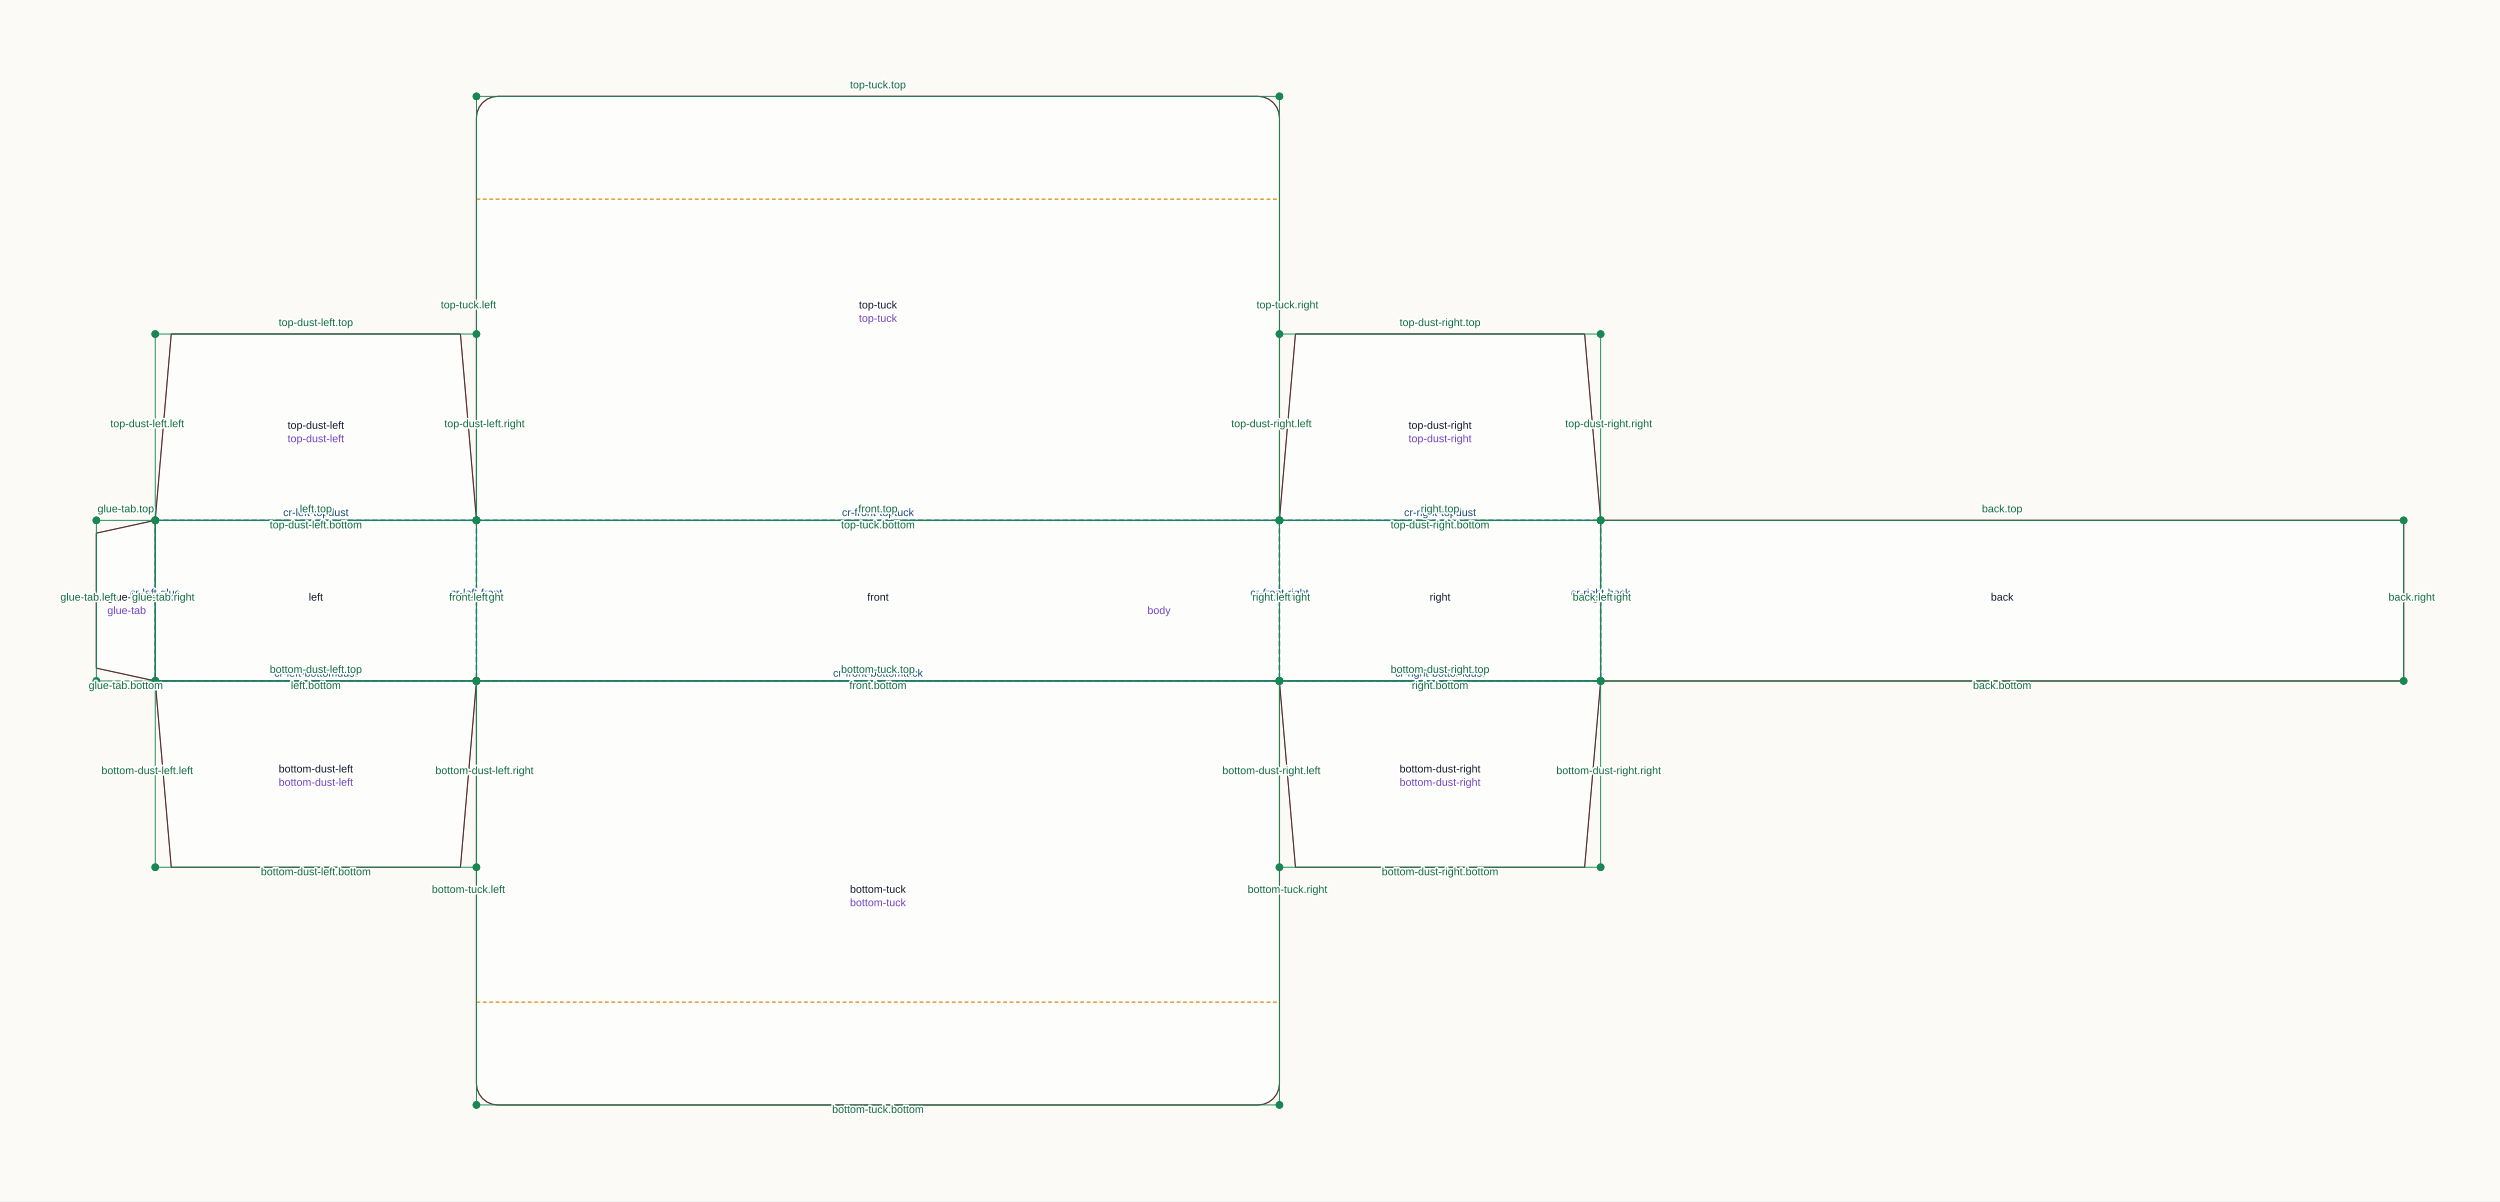
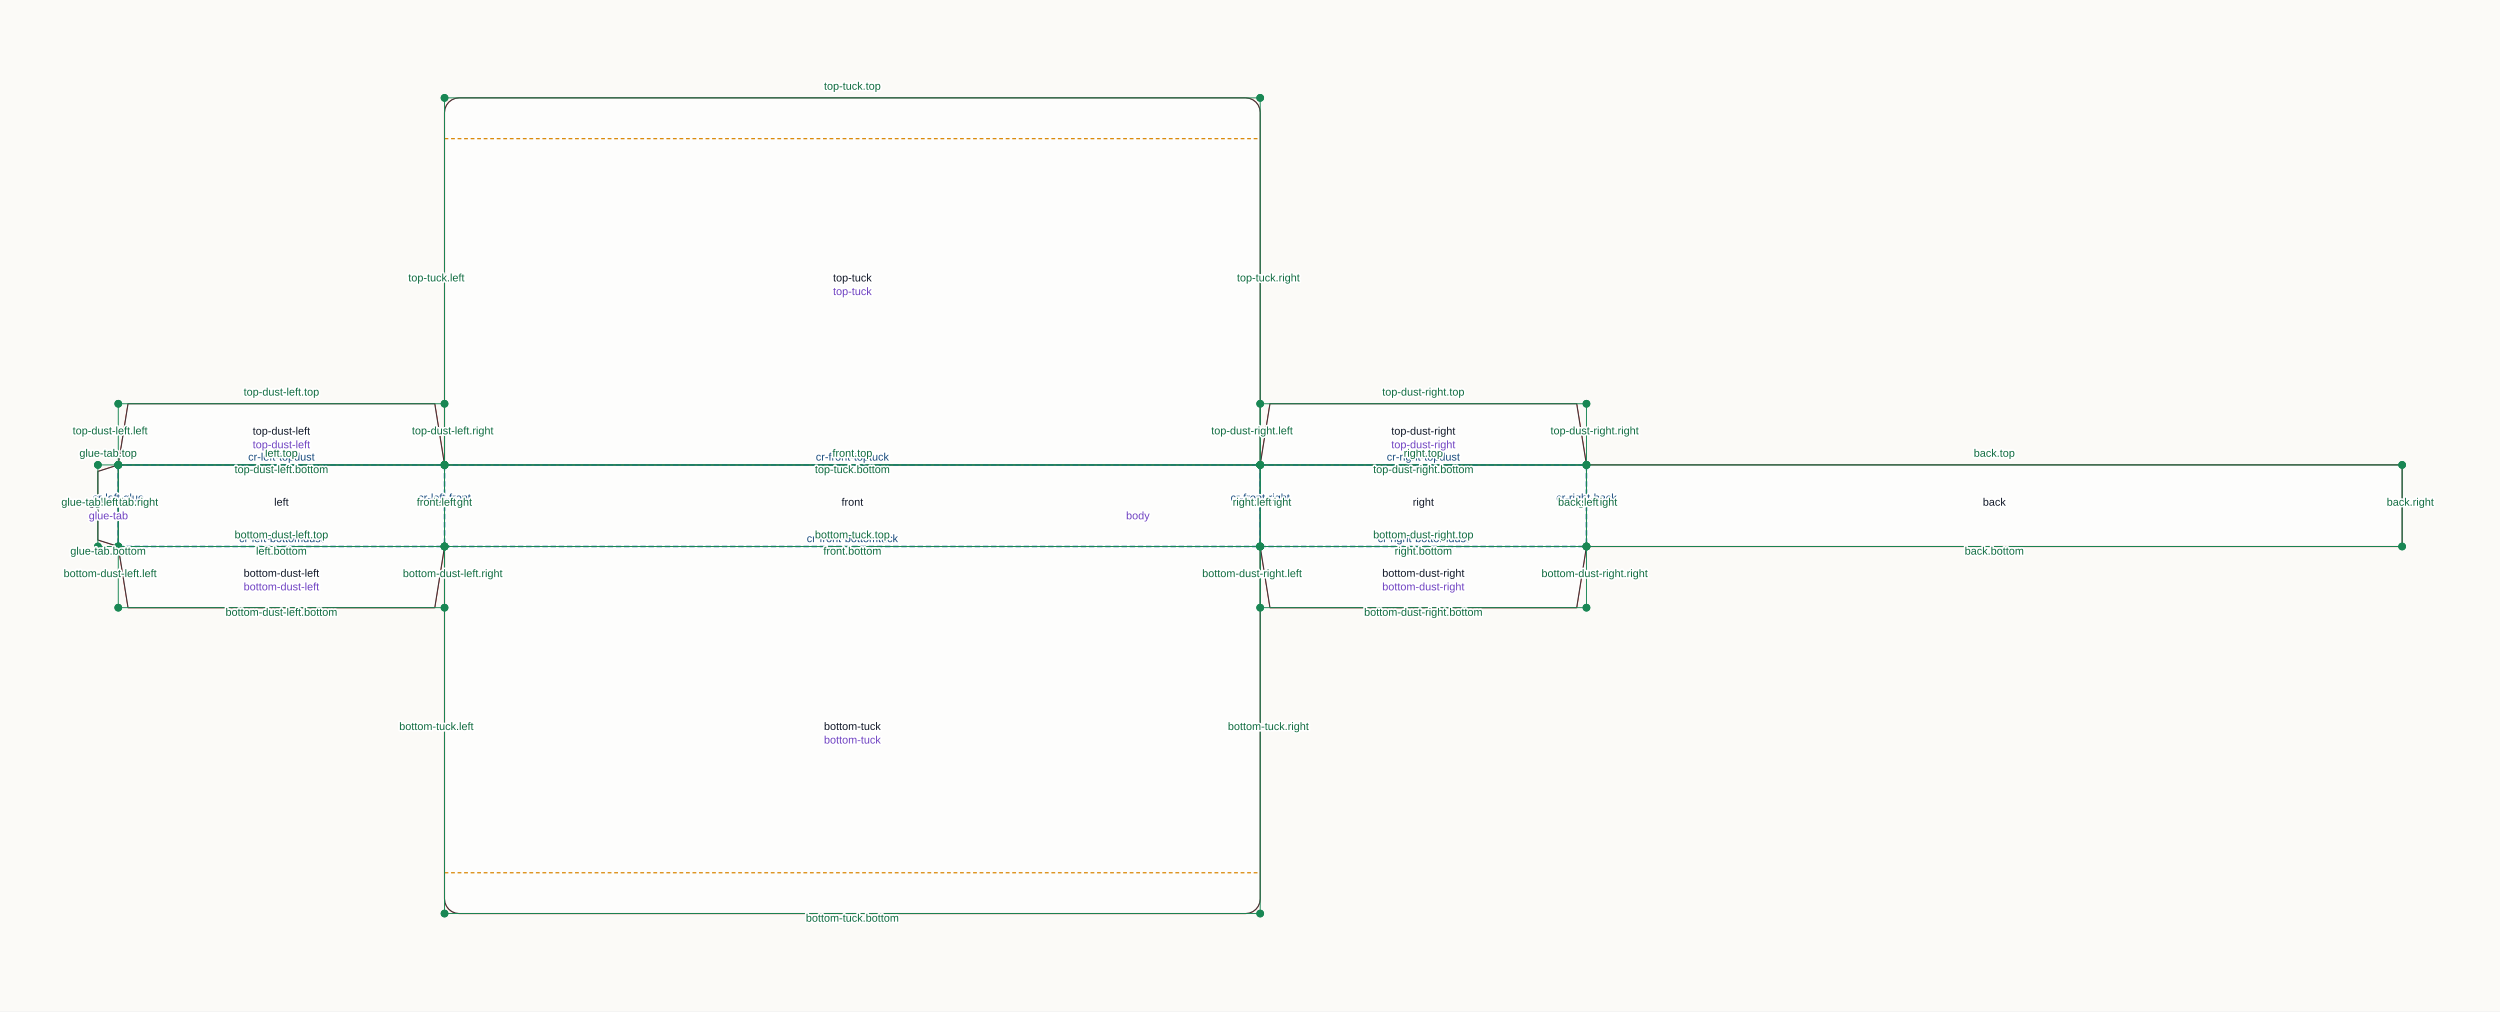
- <svg xmlns="http://www.w3.org/2000/svg" width="934mm" height="448.8mm" viewBox="0 0 934 448.8">
-   <rect x="0" y="0" width="934" height="448.8" fill="#fbfaf7" />
+ <svg xmlns="http://www.w3.org/2000/svg" width="919.5mm" height="372mm" viewBox="0 0 919.5 372">
+   <rect x="0" y="0" width="919.5" height="372" fill="#fbfaf7" />
  <g transform="translate(36 36)">
    <g id="cut-paths" stroke="#d12f2f" stroke-width="0.45" fill="none">
-       <polyline points="562,158.4 862,158.4" />
-       <polyline points="862,158.4 862,218.4" />
-       <polyline points="862,218.4 562,218.4" />
-       <polyline points="0,163.2 22,158.4" />
-       <polyline points="22,218.4 0,213.6" />
-       <polyline points="0,213.6 0,163.2" />
-       <polyline points="142,158.4 142,8" />
-       <polyline points="142,8 142.273,5.929" />
-       <polyline points="142.273,5.929 143.072,4" />
-       <polyline points="143.072,4 144.343,2.343" />
-       <polyline points="144.343,2.343 146,1.072" />
-       <polyline points="146,1.072 147.929,0.273" />
-       <polyline points="147.929,0.273 150,0" />
-       <polyline points="150,0 434,0" />
-       <polyline points="434,0 436.071,0.273" />
-       <polyline points="436.071,0.273 438,1.072" />
-       <polyline points="438,1.072 439.657,2.343" />
-       <polyline points="439.657,2.343 440.928,4" />
-       <polyline points="440.928,4 441.727,5.929" />
-       <polyline points="441.727,5.929 442,8" />
-       <polyline points="442,8 442,158.4" />
-       <polyline points="22,158.4 28,88.8" />
-       <polyline points="28,88.8 136,88.8" />
-       <polyline points="136,88.8 142,158.4" />
-       <polyline points="442,158.4 448,88.8" />
-       <polyline points="448,88.8 556,88.8" />
-       <polyline points="556,88.8 562,158.4" />
-       <polyline points="142,218.4 142,368.8" />
-       <polyline points="142,368.8 142.273,370.871" />
-       <polyline points="142.273,370.871 143.072,372.8" />
-       <polyline points="143.072,372.8 144.343,374.457" />
-       <polyline points="144.343,374.457 146,375.728" />
-       <polyline points="146,375.728 147.929,376.527" />
-       <polyline points="147.929,376.527 150,376.8" />
-       <polyline points="150,376.8 434,376.8" />
-       <polyline points="434,376.8 436.071,376.527" />
-       <polyline points="436.071,376.527 438,375.728" />
-       <polyline points="438,375.728 439.657,374.457" />
-       <polyline points="439.657,374.457 440.928,372.8" />
-       <polyline points="440.928,372.8 441.727,370.871" />
-       <polyline points="441.727,370.871 442,368.8" />
-       <polyline points="442,368.8 442,218.4" />
-       <polyline points="22,218.4 28,288" />
-       <polyline points="28,288 136,288" />
-       <polyline points="136,288 142,218.4" />
-       <polyline points="442,218.4 448,288" />
-       <polyline points="448,288 556,288" />
-       <polyline points="556,288 562,218.4" />
+       <polyline points="547.5,135 847.5,135" />
+       <polyline points="847.5,135 847.5,165" />
+       <polyline points="847.5,165 547.5,165" />
+       <polyline points="0,137.4 7.5,135" />
+       <polyline points="7.5,165 0,162.6" />
+       <polyline points="0,162.6 0,137.4" />
+       <polyline points="127.5,135 127.5,5.4" />
+       <polyline points="127.5,5.4 127.684,4.002" />
+       <polyline points="127.684,4.002 128.223,2.7" />
+       <polyline points="128.223,2.7 129.082,1.582" />
+       <polyline points="129.082,1.582 130.2,0.723" />
+       <polyline points="130.2,0.723 131.502,0.184" />
+       <polyline points="131.502,0.184 132.9,0" />
+       <polyline points="132.9,0 422.1,0" />
+       <polyline points="422.1,0 423.498,0.184" />
+       <polyline points="423.498,0.184 424.8,0.723" />
+       <polyline points="424.8,0.723 425.918,1.582" />
+       <polyline points="425.918,1.582 426.777,2.7" />
+       <polyline points="426.777,2.7 427.316,4.002" />
+       <polyline points="427.316,4.002 427.5,5.4" />
+       <polyline points="427.5,5.4 427.5,135" />
+       <polyline points="7.5,135 11.1,112.5" />
+       <polyline points="11.1,112.5 123.9,112.5" />
+       <polyline points="123.9,112.5 127.5,135" />
+       <polyline points="427.5,135 431.1,112.5" />
+       <polyline points="431.1,112.5 543.9,112.5" />
+       <polyline points="543.9,112.5 547.5,135" />
+       <polyline points="127.5,165 127.5,294.6" />
+       <polyline points="127.5,294.6 127.684,295.998" />
+       <polyline points="127.684,295.998 128.223,297.3" />
+       <polyline points="128.223,297.3 129.082,298.418" />
+       <polyline points="129.082,298.418 130.2,299.277" />
+       <polyline points="130.2,299.277 131.502,299.816" />
+       <polyline points="131.502,299.816 132.9,300" />
+       <polyline points="132.9,300 422.1,300" />
+       <polyline points="422.1,300 423.498,299.816" />
+       <polyline points="423.498,299.816 424.8,299.277" />
+       <polyline points="424.8,299.277 425.918,298.418" />
+       <polyline points="425.918,298.418 426.777,297.3" />
+       <polyline points="426.777,297.3 427.316,295.998" />
+       <polyline points="427.316,295.998 427.5,294.6" />
+       <polyline points="427.5,294.6 427.5,165" />
+       <polyline points="7.5,165 11.1,187.5" />
+       <polyline points="11.1,187.5 123.9,187.5" />
+       <polyline points="123.9,187.5 127.5,165" />
+       <polyline points="427.5,165 431.1,187.5" />
+       <polyline points="431.1,187.5 543.9,187.5" />
+       <polyline points="543.9,187.5 547.5,165" />
    </g>
    <g id="face-outlines" fill="rgba(255,255,255,0.6)" stroke="#2f3437" stroke-width="0.35">
-       <polygon points="22,158.4 142,158.4 142,218.4 22,218.4" />
-       <polygon points="142,158.4 442,158.4 442,218.4 142,218.4" />
-       <polygon points="442,158.4 562,158.4 562,218.4 442,218.4" />
-       <polygon points="562,158.4 862,158.4 862,218.4 562,218.4" />
-       <polygon points="0,163.2 22,158.4 22,218.4 0,213.6" />
-       <polygon points="142,158.4 142,8 142.273,5.929 143.072,4 144.343,2.343 146,1.072 147.929,0.273 150,0 434,0 436.071,0.273 438,1.072 439.657,2.343 440.928,4 441.727,5.929 442,8 442,158.4" />
-       <polygon points="22,158.4 28,88.8 136,88.8 142,158.4" />
-       <polygon points="442,158.4 448,88.8 556,88.8 562,158.4" />
-       <polygon points="142,218.4 142,368.8 142.273,370.871 143.072,372.8 144.343,374.457 146,375.728 147.929,376.527 150,376.8 434,376.8 436.071,376.527 438,375.728 439.657,374.457 440.928,372.8 441.727,370.871 442,368.8 442,218.4" />
-       <polygon points="22,218.4 28,288 136,288 142,218.4" />
-       <polygon points="442,218.4 448,288 556,288 562,218.4" />
+       <polygon points="7.5,135 127.5,135 127.5,165 7.5,165" />
+       <polygon points="127.5,135 427.5,135 427.5,165 127.5,165" />
+       <polygon points="427.5,135 547.5,135 547.5,165 427.5,165" />
+       <polygon points="547.5,135 847.5,135 847.5,165 547.5,165" />
+       <polygon points="0,137.4 7.5,135 7.5,165 0,162.6" />
+       <polygon points="127.5,135 127.5,5.4 127.684,4.002 128.223,2.7 129.082,1.582 130.2,0.723 131.502,0.184 132.9,0 422.1,0 423.498,0.184 424.8,0.723 425.918,1.582 426.777,2.7 427.316,4.002 427.5,5.4 427.5,135" />
+       <polygon points="7.5,135 11.1,112.5 123.9,112.5 127.5,135" />
+       <polygon points="427.5,135 431.1,112.5 543.9,112.5 547.5,135" />
+       <polygon points="127.5,165 127.5,294.6 127.684,295.998 128.223,297.3 129.082,298.418 130.2,299.277 131.502,299.816 132.9,300 422.1,300 423.498,299.816 424.8,299.277 425.918,298.418 426.777,297.3 427.316,295.998 427.5,294.6 427.5,165" />
+       <polygon points="7.5,165 11.1,187.5 123.9,187.5 127.5,165" />
+       <polygon points="427.5,165 431.1,187.5 543.9,187.5 547.5,165" />
    </g>
    <g id="structural-creases" stroke="#2364aa" stroke-width="0.55" stroke-dasharray="2 1">
-       <line x1="142" y1="158.4" x2="142" y2="218.4" />
-       <line x1="442" y1="158.4" x2="442" y2="218.4" />
-       <line x1="562" y1="158.4" x2="562" y2="218.4" />
-       <line x1="22" y1="158.4" x2="22" y2="218.4" />
-       <line x1="142" y1="158.4" x2="442" y2="158.4" />
-       <line x1="22" y1="158.4" x2="142" y2="158.4" />
-       <line x1="442" y1="158.4" x2="562" y2="158.4" />
-       <line x1="142" y1="218.4" x2="442" y2="218.4" />
-       <line x1="22" y1="218.4" x2="142" y2="218.4" />
-       <line x1="442" y1="218.4" x2="562" y2="218.4" />
+       <line x1="127.5" y1="135" x2="127.5" y2="165" />
+       <line x1="427.5" y1="135" x2="427.5" y2="165" />
+       <line x1="547.5" y1="135" x2="547.5" y2="165" />
+       <line x1="7.5" y1="135" x2="7.5" y2="165" />
+       <line x1="127.5" y1="135" x2="427.5" y2="135" />
+       <line x1="7.5" y1="135" x2="127.5" y2="135" />
+       <line x1="427.5" y1="135" x2="547.5" y2="135" />
+       <line x1="127.5" y1="165" x2="427.5" y2="165" />
+       <line x1="7.5" y1="165" x2="127.5" y2="165" />
+       <line x1="427.5" y1="165" x2="547.5" y2="165" />
    </g>
    <g id="internal-score-lines" stroke="#d88400" stroke-width="0.45" stroke-dasharray="1.4 1">
-       <line x1="142" y1="38.4" x2="442" y2="38.4" />
-       <line x1="142" y1="338.4" x2="442" y2="338.4" />
+       <line x1="127.5" y1="15" x2="427.5" y2="15" />
+       <line x1="127.5" y1="285" x2="427.5" y2="285" />
    </g>
    <g id="anchors" stroke="#198754" fill="#198754" stroke-width="0.35">
-       <line x1="22" y1="158.4" x2="142" y2="158.4" />
-       <circle cx="22" cy="158.4" r="1.25" />
-       <circle cx="142" cy="158.4" r="1.25" />
-       <line x1="142" y1="158.4" x2="142" y2="218.4" />
-       <circle cx="142" cy="158.4" r="1.25" />
-       <circle cx="142" cy="218.4" r="1.25" />
-       <line x1="22" y1="218.4" x2="142" y2="218.4" />
-       <circle cx="22" cy="218.4" r="1.25" />
-       <circle cx="142" cy="218.4" r="1.25" />
-       <line x1="22" y1="158.4" x2="22" y2="218.4" />
-       <circle cx="22" cy="158.4" r="1.25" />
-       <circle cx="22" cy="218.4" r="1.25" />
-       <line x1="142" y1="158.4" x2="442" y2="158.4" />
-       <circle cx="142" cy="158.4" r="1.25" />
-       <circle cx="442" cy="158.4" r="1.25" />
-       <line x1="442" y1="158.4" x2="442" y2="218.4" />
-       <circle cx="442" cy="158.4" r="1.25" />
-       <circle cx="442" cy="218.4" r="1.25" />
-       <line x1="142" y1="218.4" x2="442" y2="218.4" />
-       <circle cx="142" cy="218.4" r="1.25" />
-       <circle cx="442" cy="218.4" r="1.25" />
-       <line x1="142" y1="158.4" x2="142" y2="218.4" />
-       <circle cx="142" cy="158.4" r="1.25" />
-       <circle cx="142" cy="218.4" r="1.25" />
-       <line x1="442" y1="158.4" x2="562" y2="158.4" />
-       <circle cx="442" cy="158.4" r="1.25" />
-       <circle cx="562" cy="158.4" r="1.25" />
-       <line x1="562" y1="158.4" x2="562" y2="218.4" />
-       <circle cx="562" cy="158.4" r="1.25" />
-       <circle cx="562" cy="218.4" r="1.25" />
-       <line x1="442" y1="218.4" x2="562" y2="218.4" />
-       <circle cx="442" cy="218.4" r="1.25" />
-       <circle cx="562" cy="218.4" r="1.25" />
-       <line x1="442" y1="158.4" x2="442" y2="218.4" />
-       <circle cx="442" cy="158.4" r="1.25" />
-       <circle cx="442" cy="218.4" r="1.25" />
-       <line x1="562" y1="158.4" x2="862" y2="158.4" />
-       <circle cx="562" cy="158.4" r="1.25" />
-       <circle cx="862" cy="158.4" r="1.25" />
-       <line x1="862" y1="158.4" x2="862" y2="218.4" />
-       <circle cx="862" cy="158.4" r="1.25" />
-       <circle cx="862" cy="218.4" r="1.25" />
-       <line x1="562" y1="218.4" x2="862" y2="218.4" />
-       <circle cx="562" cy="218.4" r="1.25" />
-       <circle cx="862" cy="218.4" r="1.25" />
-       <line x1="562" y1="158.4" x2="562" y2="218.4" />
-       <circle cx="562" cy="158.4" r="1.25" />
-       <circle cx="562" cy="218.4" r="1.25" />
-       <line x1="0" y1="158.4" x2="22" y2="158.4" />
-       <circle cx="0" cy="158.4" r="1.25" />
-       <circle cx="22" cy="158.4" r="1.25" />
-       <line x1="22" y1="158.4" x2="22" y2="218.4" />
-       <circle cx="22" cy="158.4" r="1.25" />
-       <circle cx="22" cy="218.4" r="1.25" />
-       <line x1="0" y1="218.4" x2="22" y2="218.4" />
-       <circle cx="0" cy="218.4" r="1.25" />
-       <circle cx="22" cy="218.4" r="1.25" />
-       <line x1="0" y1="158.4" x2="0" y2="218.4" />
-       <circle cx="0" cy="158.4" r="1.25" />
-       <circle cx="0" cy="218.4" r="1.25" />
-       <line x1="142" y1="0" x2="442" y2="0" />
-       <circle cx="142" cy="0" r="1.25" />
-       <circle cx="442" cy="0" r="1.25" />
-       <line x1="442" y1="0" x2="442" y2="158.4" />
-       <circle cx="442" cy="0" r="1.25" />
-       <circle cx="442" cy="158.4" r="1.25" />
-       <line x1="142" y1="158.4" x2="442" y2="158.4" />
-       <circle cx="142" cy="158.4" r="1.25" />
-       <circle cx="442" cy="158.4" r="1.25" />
-       <line x1="142" y1="0" x2="142" y2="158.4" />
-       <circle cx="142" cy="0" r="1.25" />
-       <circle cx="142" cy="158.4" r="1.25" />
-       <line x1="22" y1="88.8" x2="142" y2="88.8" />
-       <circle cx="22" cy="88.8" r="1.25" />
-       <circle cx="142" cy="88.8" r="1.25" />
-       <line x1="142" y1="88.8" x2="142" y2="158.4" />
-       <circle cx="142" cy="88.8" r="1.25" />
-       <circle cx="142" cy="158.4" r="1.25" />
-       <line x1="22" y1="158.4" x2="142" y2="158.4" />
-       <circle cx="22" cy="158.4" r="1.25" />
-       <circle cx="142" cy="158.4" r="1.25" />
-       <line x1="22" y1="88.8" x2="22" y2="158.4" />
-       <circle cx="22" cy="88.8" r="1.25" />
-       <circle cx="22" cy="158.4" r="1.25" />
-       <line x1="442" y1="88.8" x2="562" y2="88.8" />
-       <circle cx="442" cy="88.8" r="1.25" />
-       <circle cx="562" cy="88.8" r="1.25" />
-       <line x1="562" y1="88.8" x2="562" y2="158.4" />
-       <circle cx="562" cy="88.8" r="1.25" />
-       <circle cx="562" cy="158.4" r="1.25" />
-       <line x1="442" y1="158.4" x2="562" y2="158.4" />
-       <circle cx="442" cy="158.4" r="1.25" />
-       <circle cx="562" cy="158.4" r="1.25" />
-       <line x1="442" y1="88.8" x2="442" y2="158.4" />
-       <circle cx="442" cy="88.8" r="1.25" />
-       <circle cx="442" cy="158.4" r="1.25" />
-       <line x1="142" y1="218.4" x2="442" y2="218.4" />
-       <circle cx="142" cy="218.4" r="1.25" />
-       <circle cx="442" cy="218.4" r="1.25" />
-       <line x1="442" y1="218.4" x2="442" y2="376.8" />
-       <circle cx="442" cy="218.4" r="1.25" />
-       <circle cx="442" cy="376.8" r="1.25" />
-       <line x1="142" y1="376.8" x2="442" y2="376.8" />
-       <circle cx="142" cy="376.8" r="1.25" />
-       <circle cx="442" cy="376.8" r="1.25" />
-       <line x1="142" y1="218.4" x2="142" y2="376.8" />
-       <circle cx="142" cy="218.4" r="1.25" />
-       <circle cx="142" cy="376.8" r="1.25" />
-       <line x1="22" y1="218.4" x2="142" y2="218.4" />
-       <circle cx="22" cy="218.4" r="1.25" />
-       <circle cx="142" cy="218.4" r="1.25" />
-       <line x1="142" y1="218.4" x2="142" y2="288" />
-       <circle cx="142" cy="218.4" r="1.25" />
-       <circle cx="142" cy="288" r="1.25" />
-       <line x1="22" y1="288" x2="142" y2="288" />
-       <circle cx="22" cy="288" r="1.25" />
-       <circle cx="142" cy="288" r="1.25" />
-       <line x1="22" y1="218.4" x2="22" y2="288" />
-       <circle cx="22" cy="218.4" r="1.25" />
-       <circle cx="22" cy="288" r="1.25" />
-       <line x1="442" y1="218.4" x2="562" y2="218.4" />
-       <circle cx="442" cy="218.4" r="1.25" />
-       <circle cx="562" cy="218.4" r="1.25" />
-       <line x1="562" y1="218.4" x2="562" y2="288" />
-       <circle cx="562" cy="218.4" r="1.25" />
-       <circle cx="562" cy="288" r="1.25" />
-       <line x1="442" y1="288" x2="562" y2="288" />
-       <circle cx="442" cy="288" r="1.25" />
-       <circle cx="562" cy="288" r="1.25" />
-       <line x1="442" y1="218.4" x2="442" y2="288" />
-       <circle cx="442" cy="218.4" r="1.25" />
-       <circle cx="442" cy="288" r="1.25" />
+       <line x1="7.5" y1="135" x2="127.5" y2="135" />
+       <circle cx="7.5" cy="135" r="1.25" />
+       <circle cx="127.5" cy="135" r="1.25" />
+       <line x1="127.5" y1="135" x2="127.5" y2="165" />
+       <circle cx="127.5" cy="135" r="1.25" />
+       <circle cx="127.5" cy="165" r="1.25" />
+       <line x1="7.5" y1="165" x2="127.5" y2="165" />
+       <circle cx="7.5" cy="165" r="1.25" />
+       <circle cx="127.5" cy="165" r="1.25" />
+       <line x1="7.5" y1="135" x2="7.5" y2="165" />
+       <circle cx="7.5" cy="135" r="1.25" />
+       <circle cx="7.5" cy="165" r="1.25" />
+       <line x1="127.5" y1="135" x2="427.5" y2="135" />
+       <circle cx="127.5" cy="135" r="1.25" />
+       <circle cx="427.5" cy="135" r="1.25" />
+       <line x1="427.5" y1="135" x2="427.5" y2="165" />
+       <circle cx="427.5" cy="135" r="1.25" />
+       <circle cx="427.5" cy="165" r="1.25" />
+       <line x1="127.5" y1="165" x2="427.5" y2="165" />
+       <circle cx="127.5" cy="165" r="1.25" />
+       <circle cx="427.5" cy="165" r="1.25" />
+       <line x1="127.5" y1="135" x2="127.5" y2="165" />
+       <circle cx="127.5" cy="135" r="1.25" />
+       <circle cx="127.5" cy="165" r="1.25" />
+       <line x1="427.5" y1="135" x2="547.5" y2="135" />
+       <circle cx="427.5" cy="135" r="1.25" />
+       <circle cx="547.5" cy="135" r="1.25" />
+       <line x1="547.5" y1="135" x2="547.5" y2="165" />
+       <circle cx="547.5" cy="135" r="1.25" />
+       <circle cx="547.5" cy="165" r="1.25" />
+       <line x1="427.5" y1="165" x2="547.5" y2="165" />
+       <circle cx="427.5" cy="165" r="1.25" />
+       <circle cx="547.5" cy="165" r="1.25" />
+       <line x1="427.5" y1="135" x2="427.5" y2="165" />
+       <circle cx="427.5" cy="135" r="1.25" />
+       <circle cx="427.5" cy="165" r="1.25" />
+       <line x1="547.5" y1="135" x2="847.5" y2="135" />
+       <circle cx="547.5" cy="135" r="1.25" />
+       <circle cx="847.5" cy="135" r="1.25" />
+       <line x1="847.5" y1="135" x2="847.5" y2="165" />
+       <circle cx="847.5" cy="135" r="1.25" />
+       <circle cx="847.5" cy="165" r="1.25" />
+       <line x1="547.5" y1="165" x2="847.5" y2="165" />
+       <circle cx="547.5" cy="165" r="1.25" />
+       <circle cx="847.5" cy="165" r="1.25" />
+       <line x1="547.5" y1="135" x2="547.5" y2="165" />
+       <circle cx="547.5" cy="135" r="1.25" />
+       <circle cx="547.5" cy="165" r="1.25" />
+       <line x1="0" y1="135" x2="7.5" y2="135" />
+       <circle cx="0" cy="135" r="1.25" />
+       <circle cx="7.5" cy="135" r="1.25" />
+       <line x1="7.5" y1="135" x2="7.5" y2="165" />
+       <circle cx="7.5" cy="135" r="1.25" />
+       <circle cx="7.5" cy="165" r="1.25" />
+       <line x1="0" y1="165" x2="7.5" y2="165" />
+       <circle cx="0" cy="165" r="1.25" />
+       <circle cx="7.5" cy="165" r="1.25" />
+       <line x1="0" y1="135" x2="0" y2="165" />
+       <circle cx="0" cy="135" r="1.25" />
+       <circle cx="0" cy="165" r="1.25" />
+       <line x1="127.5" y1="0" x2="427.5" y2="0" />
+       <circle cx="127.5" cy="0" r="1.25" />
+       <circle cx="427.5" cy="0" r="1.25" />
+       <line x1="427.5" y1="0" x2="427.5" y2="135" />
+       <circle cx="427.5" cy="0" r="1.25" />
+       <circle cx="427.5" cy="135" r="1.25" />
+       <line x1="127.5" y1="135" x2="427.5" y2="135" />
+       <circle cx="127.5" cy="135" r="1.25" />
+       <circle cx="427.5" cy="135" r="1.25" />
+       <line x1="127.5" y1="0" x2="127.5" y2="135" />
+       <circle cx="127.5" cy="0" r="1.25" />
+       <circle cx="127.5" cy="135" r="1.25" />
+       <line x1="7.5" y1="112.5" x2="127.5" y2="112.5" />
+       <circle cx="7.5" cy="112.5" r="1.25" />
+       <circle cx="127.5" cy="112.5" r="1.25" />
+       <line x1="127.5" y1="112.5" x2="127.5" y2="135" />
+       <circle cx="127.5" cy="112.5" r="1.25" />
+       <circle cx="127.5" cy="135" r="1.25" />
+       <line x1="7.5" y1="135" x2="127.5" y2="135" />
+       <circle cx="7.5" cy="135" r="1.25" />
+       <circle cx="127.5" cy="135" r="1.25" />
+       <line x1="7.5" y1="112.5" x2="7.5" y2="135" />
+       <circle cx="7.5" cy="112.5" r="1.25" />
+       <circle cx="7.5" cy="135" r="1.25" />
+       <line x1="427.5" y1="112.5" x2="547.5" y2="112.5" />
+       <circle cx="427.5" cy="112.5" r="1.25" />
+       <circle cx="547.5" cy="112.5" r="1.25" />
+       <line x1="547.5" y1="112.5" x2="547.5" y2="135" />
+       <circle cx="547.5" cy="112.5" r="1.25" />
+       <circle cx="547.5" cy="135" r="1.25" />
+       <line x1="427.5" y1="135" x2="547.5" y2="135" />
+       <circle cx="427.5" cy="135" r="1.25" />
+       <circle cx="547.5" cy="135" r="1.25" />
+       <line x1="427.5" y1="112.5" x2="427.5" y2="135" />
+       <circle cx="427.5" cy="112.5" r="1.25" />
+       <circle cx="427.5" cy="135" r="1.25" />
+       <line x1="127.5" y1="165" x2="427.5" y2="165" />
+       <circle cx="127.5" cy="165" r="1.25" />
+       <circle cx="427.5" cy="165" r="1.25" />
+       <line x1="427.5" y1="165" x2="427.5" y2="300" />
+       <circle cx="427.5" cy="165" r="1.25" />
+       <circle cx="427.5" cy="300" r="1.25" />
+       <line x1="127.5" y1="300" x2="427.5" y2="300" />
+       <circle cx="127.5" cy="300" r="1.25" />
+       <circle cx="427.5" cy="300" r="1.25" />
+       <line x1="127.5" y1="165" x2="127.5" y2="300" />
+       <circle cx="127.5" cy="165" r="1.25" />
+       <circle cx="127.5" cy="300" r="1.25" />
+       <line x1="7.5" y1="165" x2="127.5" y2="165" />
+       <circle cx="7.5" cy="165" r="1.25" />
+       <circle cx="127.5" cy="165" r="1.25" />
+       <line x1="127.5" y1="165" x2="127.5" y2="187.5" />
+       <circle cx="127.5" cy="165" r="1.25" />
+       <circle cx="127.5" cy="187.5" r="1.25" />
+       <line x1="7.5" y1="187.5" x2="127.5" y2="187.5" />
+       <circle cx="7.5" cy="187.5" r="1.25" />
+       <circle cx="127.5" cy="187.5" r="1.25" />
+       <line x1="7.5" y1="165" x2="7.5" y2="187.5" />
+       <circle cx="7.5" cy="165" r="1.25" />
+       <circle cx="7.5" cy="187.5" r="1.25" />
+       <line x1="427.5" y1="165" x2="547.5" y2="165" />
+       <circle cx="427.5" cy="165" r="1.25" />
+       <circle cx="547.5" cy="165" r="1.25" />
+       <line x1="547.5" y1="165" x2="547.5" y2="187.5" />
+       <circle cx="547.5" cy="165" r="1.25" />
+       <circle cx="547.5" cy="187.5" r="1.25" />
+       <line x1="427.5" y1="187.5" x2="547.5" y2="187.5" />
+       <circle cx="427.5" cy="187.5" r="1.25" />
+       <circle cx="547.5" cy="187.5" r="1.25" />
+       <line x1="427.5" y1="165" x2="427.5" y2="187.5" />
+       <circle cx="427.5" cy="165" r="1.25" />
+       <circle cx="427.5" cy="187.5" r="1.25" />
    </g>
    <g id="face-labels" fill="#111827" style="font-family:Arial, sans-serif;font-size:4px;paint-order:stroke;stroke:#fff;stroke-width:1.2px;stroke-linejoin:round;">
-       <text x="82" y="188.4" text-anchor="middle">left</text>
-       <text x="292" y="188.4" text-anchor="middle">front</text>
-       <text x="502" y="188.4" text-anchor="middle">right</text>
-       <text x="712" y="188.4" text-anchor="middle">back</text>
-       <text x="11.319" y="188.4" text-anchor="middle">glue-tab</text>
-       <text x="292" y="79.247" text-anchor="middle">top-tuck</text>
-       <text x="82" y="124.211" text-anchor="middle">top-dust-left</text>
-       <text x="502" y="124.211" text-anchor="middle">top-dust-right</text>
-       <text x="292" y="297.553" text-anchor="middle">bottom-tuck</text>
-       <text x="82" y="252.589" text-anchor="middle">bottom-dust-left</text>
-       <text x="502" y="252.589" text-anchor="middle">bottom-dust-right</text>
+       <text x="67.5" y="150" text-anchor="middle">left</text>
+       <text x="277.5" y="150" text-anchor="middle">front</text>
+       <text x="487.5" y="150" text-anchor="middle">right</text>
+       <text x="697.5" y="150" text-anchor="middle">back</text>
+       <text x="3.859" y="150" text-anchor="middle">glue-tab</text>
+       <text x="277.5" y="67.521" text-anchor="middle">top-tuck</text>
+       <text x="67.5" y="123.866" text-anchor="middle">top-dust-left</text>
+       <text x="487.5" y="123.866" text-anchor="middle">top-dust-right</text>
+       <text x="277.5" y="232.479" text-anchor="middle">bottom-tuck</text>
+       <text x="67.5" y="176.134" text-anchor="middle">bottom-dust-left</text>
+       <text x="487.5" y="176.134" text-anchor="middle">bottom-dust-right</text>
    </g>
    <g id="crease-labels" fill="#174a7c" style="font-family:Arial, sans-serif;font-size:4px;paint-order:stroke;stroke:#fff;stroke-width:1.2px;stroke-linejoin:round;">
-       <text x="142" y="186.8" text-anchor="middle">cr-left-front</text>
-       <text x="442" y="186.8" text-anchor="middle">cr-front-right</text>
-       <text x="562" y="186.8" text-anchor="middle">cr-right-back</text>
-       <text x="22" y="186.8" text-anchor="middle">cr-left-glue</text>
-       <text x="292" y="156.8" text-anchor="middle">cr-front-toptuck</text>
-       <text x="82" y="156.8" text-anchor="middle">cr-left-topdust</text>
-       <text x="502" y="156.8" text-anchor="middle">cr-right-topdust</text>
-       <text x="292" y="216.8" text-anchor="middle">cr-front-bottomtuck</text>
-       <text x="82" y="216.8" text-anchor="middle">cr-left-bottomdust</text>
-       <text x="502" y="216.8" text-anchor="middle">cr-right-bottomdust</text>
+       <text x="127.5" y="148.4" text-anchor="middle">cr-left-front</text>
+       <text x="427.5" y="148.4" text-anchor="middle">cr-front-right</text>
+       <text x="547.5" y="148.4" text-anchor="middle">cr-right-back</text>
+       <text x="7.5" y="148.4" text-anchor="middle">cr-left-glue</text>
+       <text x="277.5" y="133.4" text-anchor="middle">cr-front-toptuck</text>
+       <text x="67.5" y="133.4" text-anchor="middle">cr-left-topdust</text>
+       <text x="487.5" y="133.4" text-anchor="middle">cr-right-topdust</text>
+       <text x="277.5" y="163.4" text-anchor="middle">cr-front-bottomtuck</text>
+       <text x="67.5" y="163.4" text-anchor="middle">cr-left-bottomdust</text>
+       <text x="487.5" y="163.4" text-anchor="middle">cr-right-bottomdust</text>
    </g>
    <g id="anchor-labels" fill="#0f6b3f" style="font-family:Arial, sans-serif;font-size:4px;paint-order:stroke;stroke:#fff;stroke-width:1.2px;stroke-linejoin:round;">
-       <text x="82" y="155.4" text-anchor="middle">left.top</text>
-       <text x="145" y="188.4" text-anchor="middle">left.right</text>
-       <text x="82" y="221.4" text-anchor="middle">left.bottom</text>
-       <text x="19" y="188.4" text-anchor="middle">left.left</text>
-       <text x="292" y="155.4" text-anchor="middle">front.top</text>
-       <text x="445" y="188.4" text-anchor="middle">front.right</text>
-       <text x="292" y="221.4" text-anchor="middle">front.bottom</text>
-       <text x="139" y="188.4" text-anchor="middle">front.left</text>
-       <text x="502" y="155.4" text-anchor="middle">right.top</text>
-       <text x="565" y="188.4" text-anchor="middle">right.right</text>
-       <text x="502" y="221.4" text-anchor="middle">right.bottom</text>
-       <text x="439" y="188.4" text-anchor="middle">right.left</text>
-       <text x="712" y="155.4" text-anchor="middle">back.top</text>
-       <text x="865" y="188.4" text-anchor="middle">back.right</text>
-       <text x="712" y="221.4" text-anchor="middle">back.bottom</text>
-       <text x="559" y="188.4" text-anchor="middle">back.left</text>
-       <text x="11" y="155.4" text-anchor="middle">glue-tab.top</text>
-       <text x="25" y="188.4" text-anchor="middle">glue-tab.right</text>
-       <text x="11" y="221.4" text-anchor="middle">glue-tab.bottom</text>
-       <text x="-3" y="188.4" text-anchor="middle">glue-tab.left</text>
-       <text x="292" y="-3" text-anchor="middle">top-tuck.top</text>
-       <text x="445" y="79.2" text-anchor="middle">top-tuck.right</text>
-       <text x="292" y="161.4" text-anchor="middle">top-tuck.bottom</text>
-       <text x="139" y="79.2" text-anchor="middle">top-tuck.left</text>
-       <text x="82" y="85.8" text-anchor="middle">top-dust-left.top</text>
-       <text x="145" y="123.6" text-anchor="middle">top-dust-left.right</text>
-       <text x="82" y="161.4" text-anchor="middle">top-dust-left.bottom</text>
-       <text x="19" y="123.6" text-anchor="middle">top-dust-left.left</text>
-       <text x="502" y="85.8" text-anchor="middle">top-dust-right.top</text>
-       <text x="565" y="123.6" text-anchor="middle">top-dust-right.right</text>
-       <text x="502" y="161.4" text-anchor="middle">top-dust-right.bottom</text>
-       <text x="439" y="123.6" text-anchor="middle">top-dust-right.left</text>
-       <text x="292" y="215.4" text-anchor="middle">bottom-tuck.top</text>
-       <text x="445" y="297.6" text-anchor="middle">bottom-tuck.right</text>
-       <text x="292" y="379.8" text-anchor="middle">bottom-tuck.bottom</text>
-       <text x="139" y="297.6" text-anchor="middle">bottom-tuck.left</text>
-       <text x="82" y="215.4" text-anchor="middle">bottom-dust-left.top</text>
-       <text x="145" y="253.2" text-anchor="middle">bottom-dust-left.right</text>
-       <text x="82" y="291" text-anchor="middle">bottom-dust-left.bottom</text>
-       <text x="19" y="253.2" text-anchor="middle">bottom-dust-left.left</text>
-       <text x="502" y="215.4" text-anchor="middle">bottom-dust-right.top</text>
-       <text x="565" y="253.2" text-anchor="middle">bottom-dust-right.right</text>
-       <text x="502" y="291" text-anchor="middle">bottom-dust-right.bottom</text>
-       <text x="439" y="253.2" text-anchor="middle">bottom-dust-right.left</text>
+       <text x="67.5" y="132" text-anchor="middle">left.top</text>
+       <text x="130.5" y="150" text-anchor="middle">left.right</text>
+       <text x="67.5" y="168" text-anchor="middle">left.bottom</text>
+       <text x="4.5" y="150" text-anchor="middle">left.left</text>
+       <text x="277.5" y="132" text-anchor="middle">front.top</text>
+       <text x="430.5" y="150" text-anchor="middle">front.right</text>
+       <text x="277.5" y="168" text-anchor="middle">front.bottom</text>
+       <text x="124.5" y="150" text-anchor="middle">front.left</text>
+       <text x="487.5" y="132" text-anchor="middle">right.top</text>
+       <text x="550.5" y="150" text-anchor="middle">right.right</text>
+       <text x="487.5" y="168" text-anchor="middle">right.bottom</text>
+       <text x="424.5" y="150" text-anchor="middle">right.left</text>
+       <text x="697.5" y="132" text-anchor="middle">back.top</text>
+       <text x="850.5" y="150" text-anchor="middle">back.right</text>
+       <text x="697.5" y="168" text-anchor="middle">back.bottom</text>
+       <text x="544.5" y="150" text-anchor="middle">back.left</text>
+       <text x="3.75" y="132" text-anchor="middle">glue-tab.top</text>
+       <text x="10.5" y="150" text-anchor="middle">glue-tab.right</text>
+       <text x="3.75" y="168" text-anchor="middle">glue-tab.bottom</text>
+       <text x="-3" y="150" text-anchor="middle">glue-tab.left</text>
+       <text x="277.5" y="-3" text-anchor="middle">top-tuck.top</text>
+       <text x="430.5" y="67.5" text-anchor="middle">top-tuck.right</text>
+       <text x="277.5" y="138" text-anchor="middle">top-tuck.bottom</text>
+       <text x="124.5" y="67.5" text-anchor="middle">top-tuck.left</text>
+       <text x="67.5" y="109.5" text-anchor="middle">top-dust-left.top</text>
+       <text x="130.5" y="123.75" text-anchor="middle">top-dust-left.right</text>
+       <text x="67.5" y="138" text-anchor="middle">top-dust-left.bottom</text>
+       <text x="4.5" y="123.75" text-anchor="middle">top-dust-left.left</text>
+       <text x="487.5" y="109.5" text-anchor="middle">top-dust-right.top</text>
+       <text x="550.5" y="123.75" text-anchor="middle">top-dust-right.right</text>
+       <text x="487.5" y="138" text-anchor="middle">top-dust-right.bottom</text>
+       <text x="424.5" y="123.75" text-anchor="middle">top-dust-right.left</text>
+       <text x="277.5" y="162" text-anchor="middle">bottom-tuck.top</text>
+       <text x="430.5" y="232.5" text-anchor="middle">bottom-tuck.right</text>
+       <text x="277.5" y="303" text-anchor="middle">bottom-tuck.bottom</text>
+       <text x="124.5" y="232.5" text-anchor="middle">bottom-tuck.left</text>
+       <text x="67.5" y="162" text-anchor="middle">bottom-dust-left.top</text>
+       <text x="130.5" y="176.25" text-anchor="middle">bottom-dust-left.right</text>
+       <text x="67.5" y="190.5" text-anchor="middle">bottom-dust-left.bottom</text>
+       <text x="4.5" y="176.25" text-anchor="middle">bottom-dust-left.left</text>
+       <text x="487.5" y="162" text-anchor="middle">bottom-dust-right.top</text>
+       <text x="550.5" y="176.25" text-anchor="middle">bottom-dust-right.right</text>
+       <text x="487.5" y="190.5" text-anchor="middle">bottom-dust-right.bottom</text>
+       <text x="424.5" y="176.25" text-anchor="middle">bottom-dust-right.left</text>
    </g>
    <g id="part-labels" fill="#6f42c1" style="font-family:Arial, sans-serif;font-size:4px;paint-order:stroke;stroke:#fff;stroke-width:1.2px;stroke-linejoin:round;">
-       <text x="397" y="193.4" text-anchor="middle">body</text>
-       <text x="11.319" y="193.4" text-anchor="middle">glue-tab</text>
-       <text x="292" y="84.247" text-anchor="middle">top-tuck</text>
-       <text x="82" y="129.211" text-anchor="middle">top-dust-left</text>
-       <text x="502" y="129.211" text-anchor="middle">top-dust-right</text>
-       <text x="292" y="302.553" text-anchor="middle">bottom-tuck</text>
-       <text x="82" y="257.589" text-anchor="middle">bottom-dust-left</text>
-       <text x="502" y="257.589" text-anchor="middle">bottom-dust-right</text>
+       <text x="382.5" y="155" text-anchor="middle">body</text>
+       <text x="3.859" y="155" text-anchor="middle">glue-tab</text>
+       <text x="277.5" y="72.521" text-anchor="middle">top-tuck</text>
+       <text x="67.5" y="128.866" text-anchor="middle">top-dust-left</text>
+       <text x="487.5" y="128.866" text-anchor="middle">top-dust-right</text>
+       <text x="277.5" y="237.479" text-anchor="middle">bottom-tuck</text>
+       <text x="67.5" y="181.134" text-anchor="middle">bottom-dust-left</text>
+       <text x="487.5" y="181.134" text-anchor="middle">bottom-dust-right</text>
    </g>
  </g>
</svg>
